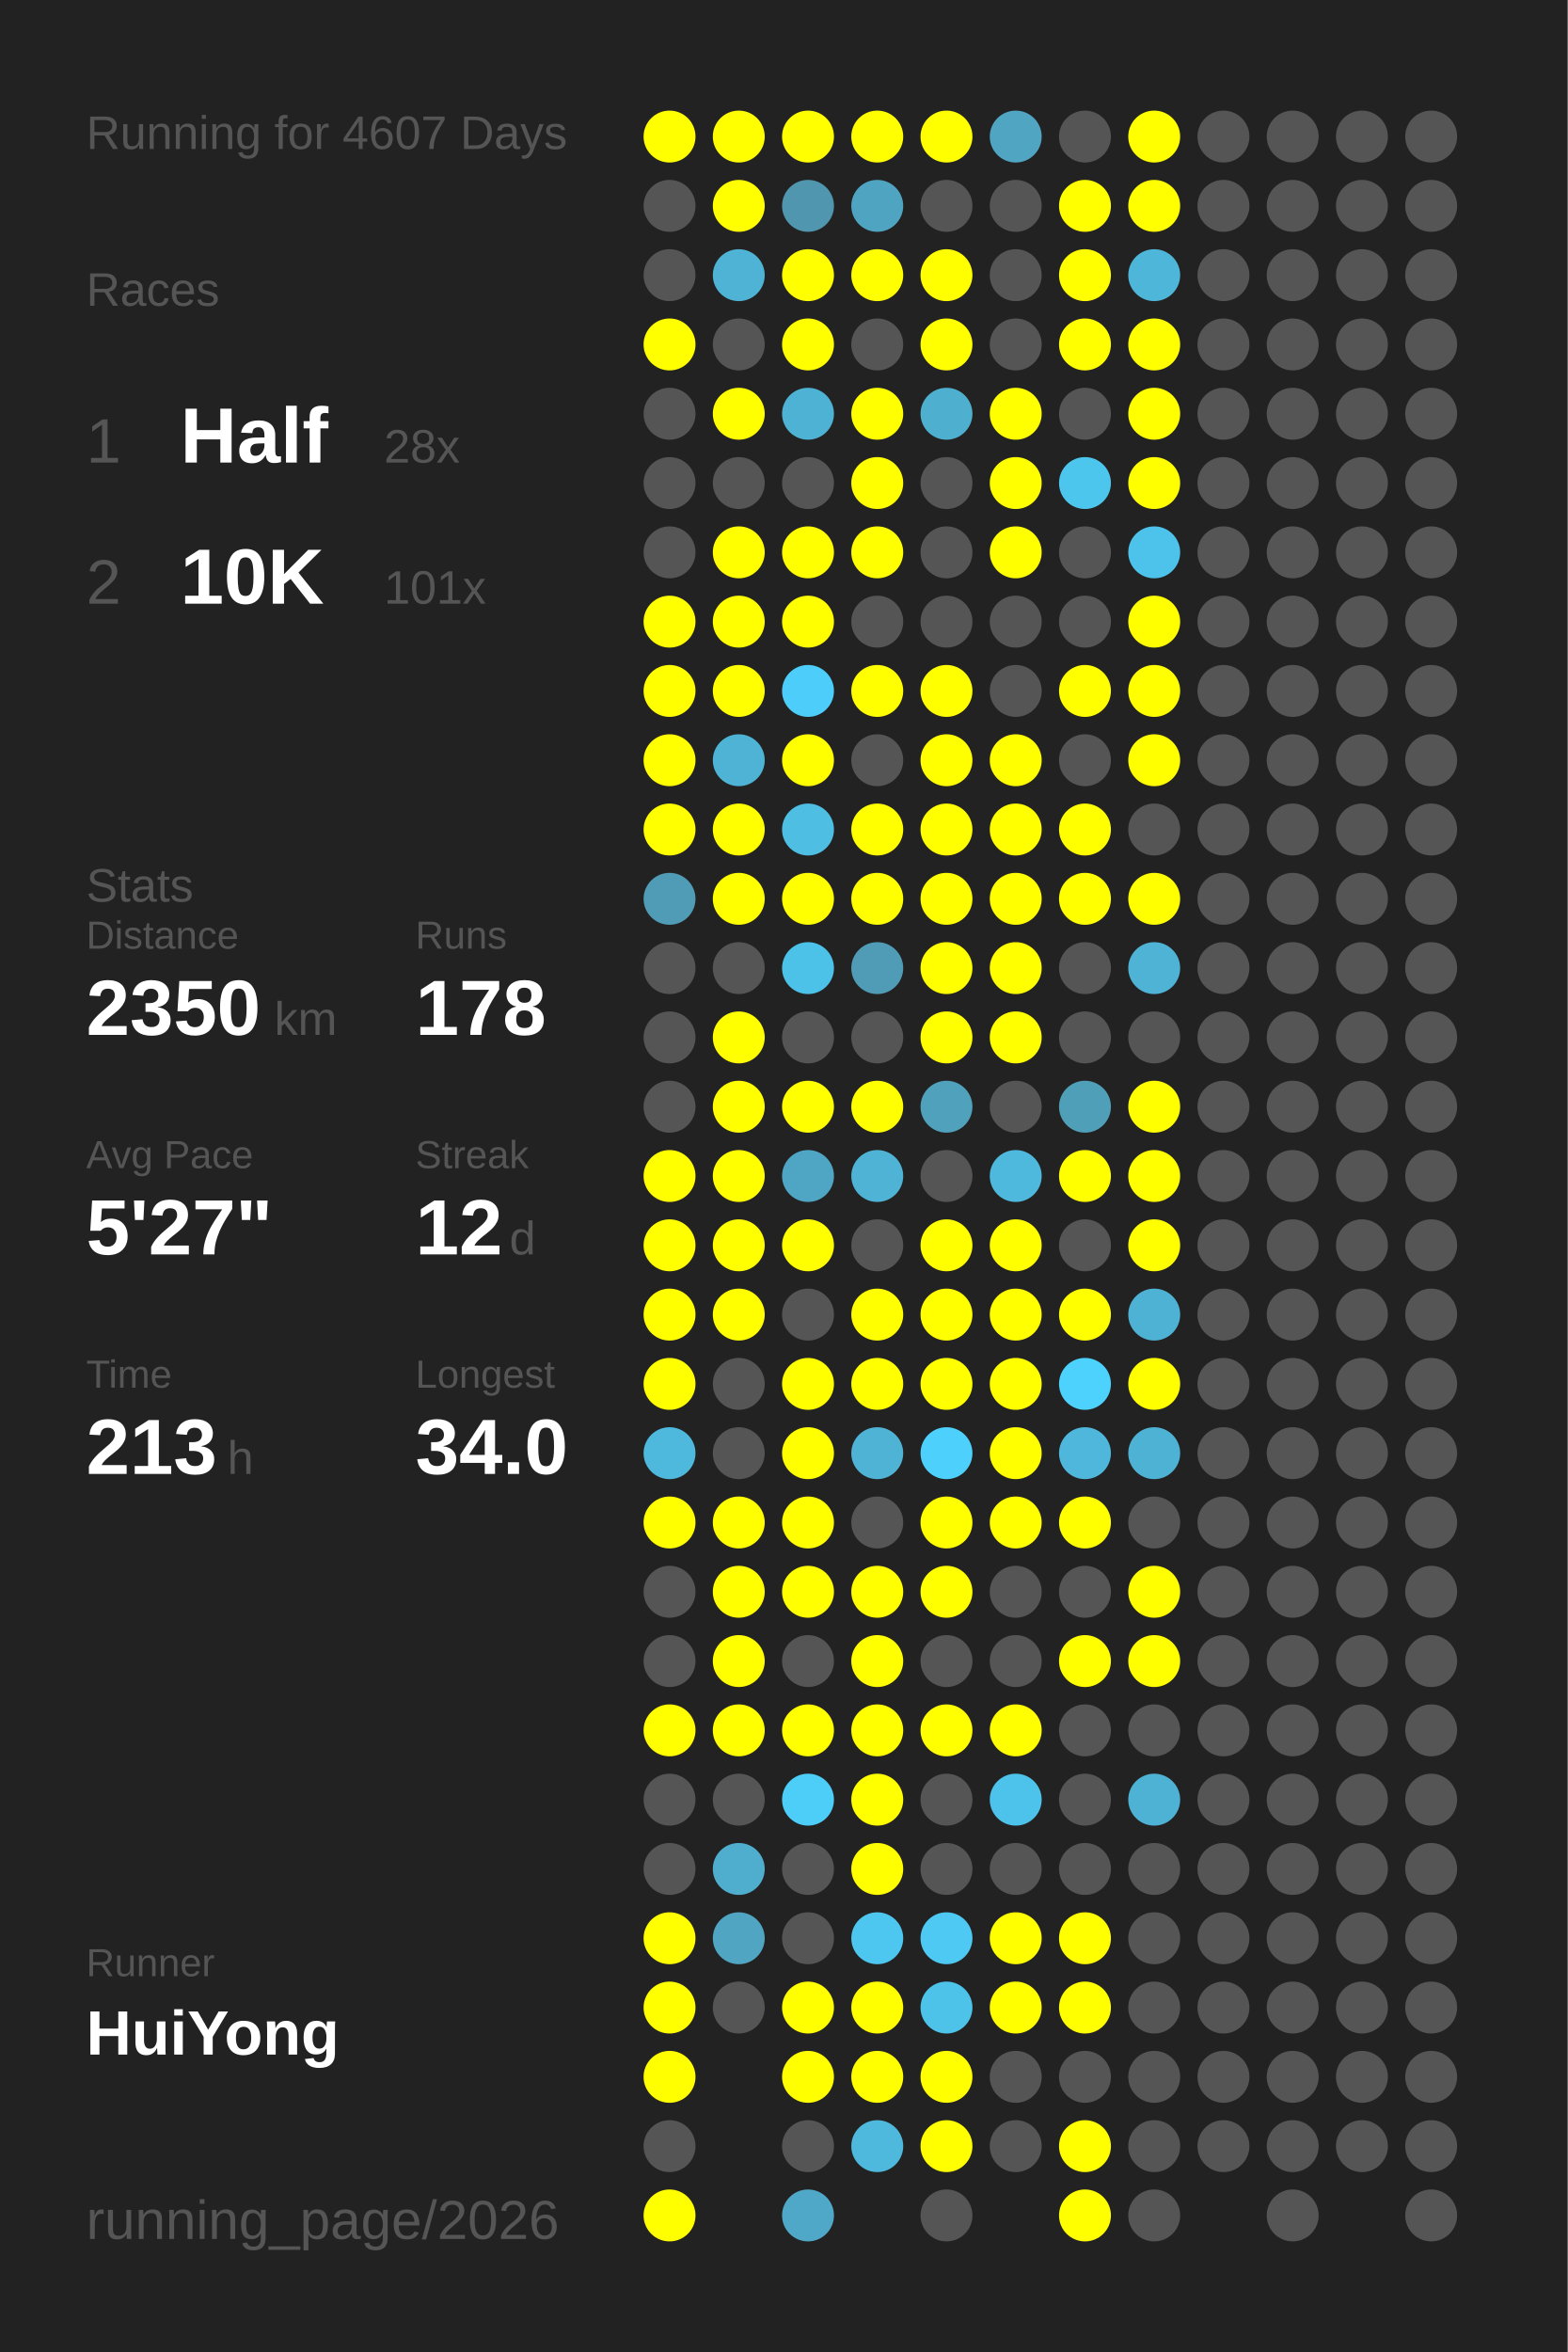
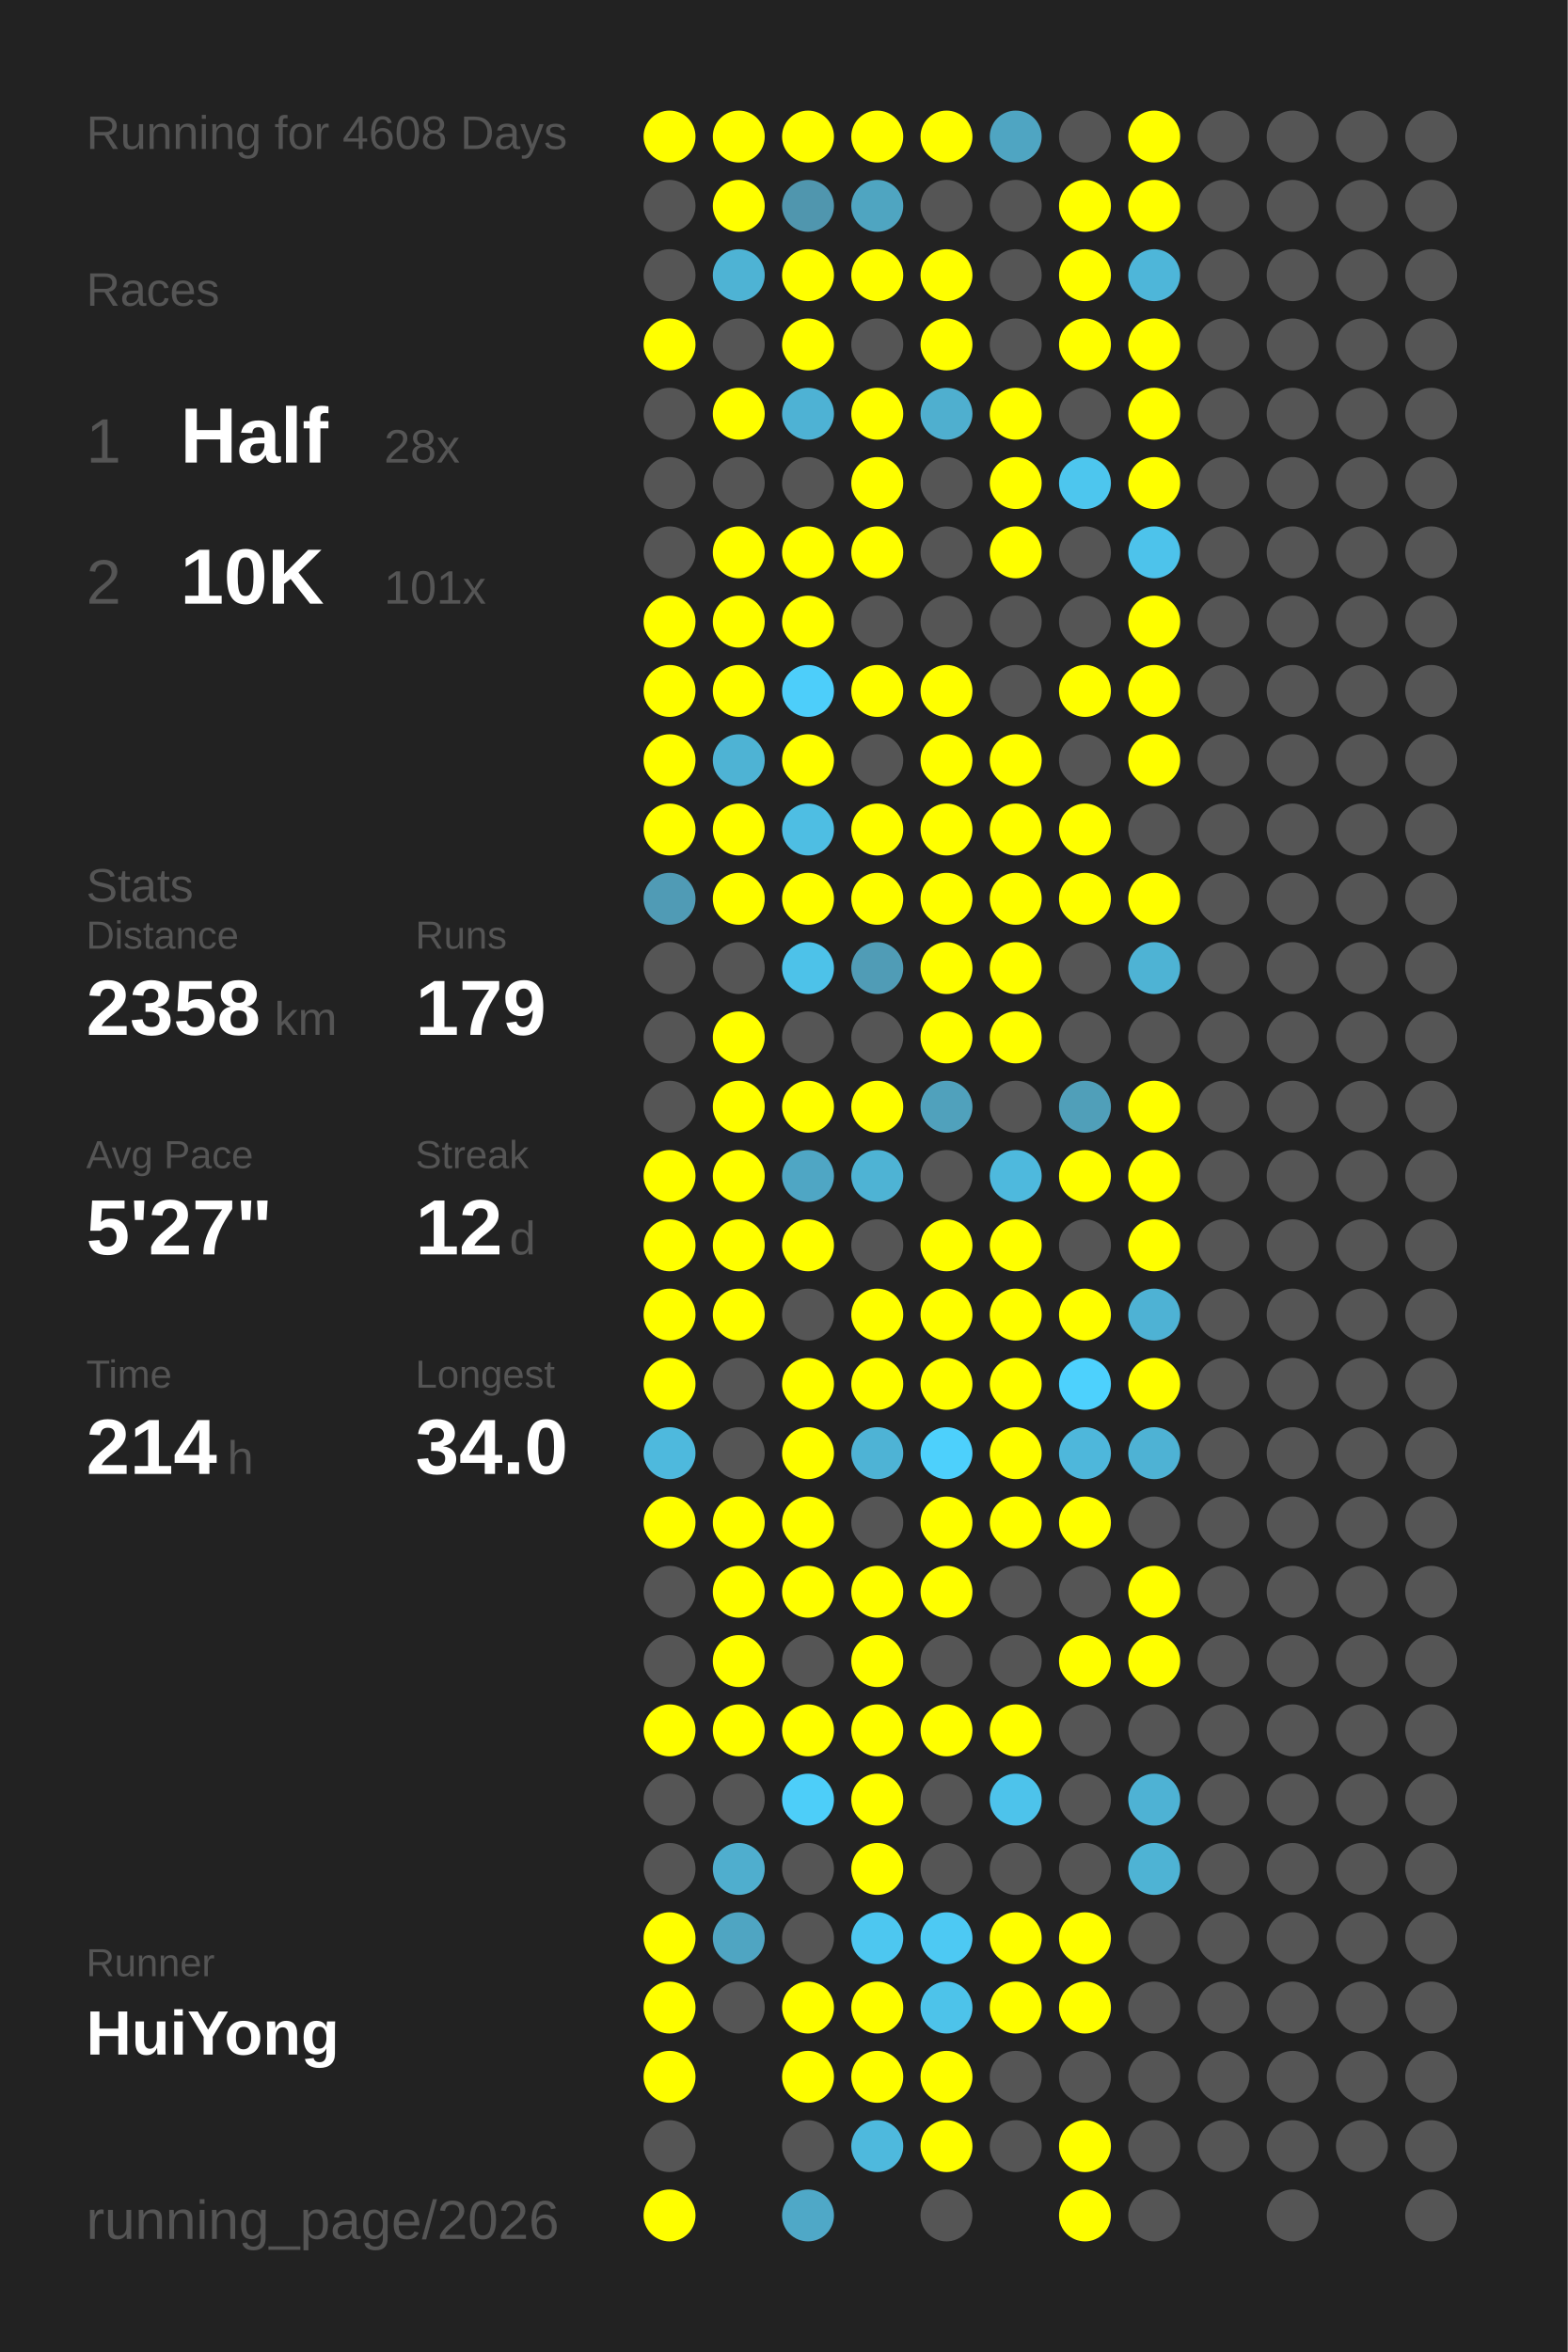
<svg xmlns="http://www.w3.org/2000/svg" baseProfile="full" height="300mm" version="1.1" viewBox="0,0,200,300" width="200mm">
  <defs />
  <rect fill="#222222" height="300" width="200" x="0" y="0" />
-   <text fill="#555555" style="font-size:6px; font-family:Arial;" x="11" y="19">Running for 4607 Days</text>
+   <text fill="#555555" style="font-size:6px; font-family:Arial;" x="11" y="19">Running for 4608 Days</text>
  <text fill="#555555" style="font-size:6px; font-family:Arial;" x="11" y="39">Races</text>
  <text fill="#555555" style="font-size:8px; font-family:Arial;" x="11" y="59">1</text>
  <text fill="#FFFFFF" style="font-size:10px; font-family:Arial; font-weight:bold;" x="23" y="59">Half</text>
  <text fill="#555555" style="font-size:6px; font-family:Arial;" x="49" y="59">28x</text>
  <text fill="#555555" style="font-size:8px; font-family:Arial;" x="11" y="77">2</text>
  <text fill="#FFFFFF" style="font-size:10px; font-family:Arial; font-weight:bold;" x="23" y="77">10K</text>
  <text fill="#555555" style="font-size:6px; font-family:Arial;" x="49" y="77">101x</text>
  <text fill="#555555" style="font-size:6px; font-family:Arial;" x="11" y="115">Stats</text>
  <text fill="#555555" style="font-size:5px; font-family:Arial;" x="11" y="121">Distance</text>
-   <text fill="#FFFFFF" style="font-size:10px; font-family:Arial; font-weight:bold;" x="11" y="132">2350</text>
+   <text fill="#FFFFFF" style="font-size:10px; font-family:Arial; font-weight:bold;" x="11" y="132">2358</text>
  <text fill="#555555" style="font-size:6px; font-family:Arial;" x="35" y="132">km</text>
  <text fill="#555555" style="font-size:5px; font-family:Arial;" x="53" y="121">Runs</text>
-   <text fill="#FFFFFF" style="font-size:10px; font-family:Arial; font-weight:bold;" x="53" y="132">178</text>
+   <text fill="#FFFFFF" style="font-size:10px; font-family:Arial; font-weight:bold;" x="53" y="132">179</text>
  <text fill="#555555" style="font-size:5px; font-family:Arial;" x="11" y="149">Avg Pace</text>
  <text fill="#FFFFFF" style="font-size:10px; font-family:Arial; font-weight:bold;" x="11" y="160">5'27"</text>
  <text fill="#555555" style="font-size:5px; font-family:Arial;" x="53" y="149">Streak</text>
  <text fill="#FFFFFF" style="font-size:10px; font-family:Arial; font-weight:bold;" x="53" y="160">12</text>
  <text fill="#555555" style="font-size:6px; font-family:Arial;" x="65" y="160">d</text>
  <text fill="#555555" style="font-size:5px; font-family:Arial;" x="11" y="177">Time</text>
-   <text fill="#FFFFFF" style="font-size:10px; font-family:Arial; font-weight:bold;" x="11" y="188">213</text>
+   <text fill="#FFFFFF" style="font-size:10px; font-family:Arial; font-weight:bold;" x="11" y="188">214</text>
  <text fill="#555555" style="font-size:6px; font-family:Arial;" x="29" y="188">h</text>
  <text fill="#555555" style="font-size:5px; font-family:Arial;" x="53" y="177">Longest</text>
  <text fill="#FFFFFF" style="font-size:10px; font-family:Arial; font-weight:bold;" x="53" y="188">34.0</text>
  <text fill="#555555" style="font-size:5px; font-family:Arial;" x="11" y="252.065">Runner</text>
  <text fill="#FFFFFF" style="font-size:8px; font-family:Arial; font-weight:bold;" x="11" y="262.065">HuiYong</text>
  <text fill="#555555" style="font-size:7px; font-family:Arial;" x="11" y="285.581">running_page/2026</text>
  <circle cx="85.417" cy="17.419" fill="#FFFF00" r="3.312" />
  <circle cx="85.417" cy="26.258" fill="#555555" r="3.312" />
  <circle cx="85.417" cy="35.097" fill="#555555" r="3.312" />
  <circle cx="85.417" cy="43.935" fill="#FFFF00" r="3.312" />
  <circle cx="85.417" cy="52.774" fill="#555555" r="3.312" />
  <circle cx="85.417" cy="61.613" fill="#555555" r="3.312" />
  <circle cx="85.417" cy="70.452" fill="#555555" r="3.312" />
  <circle cx="85.417" cy="79.29" fill="#FFFF00" r="3.312" />
  <circle cx="85.417" cy="88.129" fill="#FFFF00" r="3.312" />
  <circle cx="85.417" cy="96.968" fill="#FFFF00" r="3.312" />
  <circle cx="85.417" cy="105.806" fill="#FFFF00" r="3.312" />
  <circle cx="85.417" cy="114.645" fill="#509bb5" r="3.312" />
  <circle cx="85.417" cy="123.484" fill="#555555" r="3.312" />
  <circle cx="85.417" cy="132.323" fill="#555555" r="3.312" />
  <circle cx="85.417" cy="141.161" fill="#555555" r="3.312" />
  <circle cx="85.417" cy="150" fill="#FFFF00" r="3.312" />
  <circle cx="85.417" cy="158.839" fill="#FFFF00" r="3.312" />
  <circle cx="85.417" cy="167.677" fill="#FFFF00" r="3.312" />
  <circle cx="85.417" cy="176.516" fill="#FFFF00" r="3.312" />
  <circle cx="85.417" cy="185.355" fill="#4eb9dd" r="3.312" />
  <circle cx="85.417" cy="194.194" fill="#FFFF00" r="3.312" />
  <circle cx="85.417" cy="203.032" fill="#555555" r="3.312" />
  <circle cx="85.417" cy="211.871" fill="#555555" r="3.312" />
  <circle cx="85.417" cy="220.71" fill="#FFFF00" r="3.312" />
  <circle cx="85.417" cy="229.548" fill="#555555" r="3.312" />
  <circle cx="85.417" cy="238.387" fill="#555555" r="3.312" />
  <circle cx="85.417" cy="247.226" fill="#FFFF00" r="3.312" />
  <circle cx="85.417" cy="256.065" fill="#FFFF00" r="3.312" />
  <circle cx="85.417" cy="264.903" fill="#FFFF00" r="3.312" />
  <circle cx="85.417" cy="273.742" fill="#555555" r="3.312" />
  <circle cx="85.417" cy="282.581" fill="#FFFF00" r="3.312" />
  <circle cx="94.25" cy="17.419" fill="#FFFF00" r="3.312" />
  <circle cx="94.25" cy="26.258" fill="#FFFF00" r="3.312" />
  <circle cx="94.25" cy="35.097" fill="#4eb3d4" r="3.312" />
  <circle cx="94.25" cy="43.935" fill="#555555" r="3.312" />
  <circle cx="94.25" cy="52.774" fill="#FFFF00" r="3.312" />
  <circle cx="94.25" cy="61.613" fill="#555555" r="3.312" />
  <circle cx="94.25" cy="70.452" fill="#FFFF00" r="3.312" />
  <circle cx="94.25" cy="79.29" fill="#FFFF00" r="3.312" />
  <circle cx="94.25" cy="88.129" fill="#FFFF00" r="3.312" />
  <circle cx="94.25" cy="96.968" fill="#4eb3d4" r="3.312" />
  <circle cx="94.25" cy="105.806" fill="#FFFF00" r="3.312" />
  <circle cx="94.25" cy="114.645" fill="#FFFF00" r="3.312" />
  <circle cx="94.25" cy="123.484" fill="#555555" r="3.312" />
  <circle cx="94.25" cy="132.323" fill="#FFFF00" r="3.312" />
  <circle cx="94.25" cy="141.161" fill="#FFFF00" r="3.312" />
  <circle cx="94.25" cy="150" fill="#FFFF00" r="3.312" />
  <circle cx="94.25" cy="158.839" fill="#FFFF00" r="3.312" />
  <circle cx="94.25" cy="167.677" fill="#FFFF00" r="3.312" />
  <circle cx="94.25" cy="176.516" fill="#555555" r="3.312" />
  <circle cx="94.25" cy="185.355" fill="#555555" r="3.312" />
  <circle cx="94.25" cy="194.194" fill="#FFFF00" r="3.312" />
  <circle cx="94.25" cy="203.032" fill="#FFFF00" r="3.312" />
  <circle cx="94.25" cy="211.871" fill="#FFFF00" r="3.312" />
  <circle cx="94.25" cy="220.71" fill="#FFFF00" r="3.312" />
  <circle cx="94.25" cy="229.548" fill="#555555" r="3.312" />
  <circle cx="94.25" cy="238.387" fill="#4faece" r="3.312" />
  <circle cx="94.25" cy="247.226" fill="#4fa5c2" r="3.312" />
  <circle cx="94.25" cy="256.065" fill="#555555" r="3.312" />
  <circle cx="103.083" cy="17.419" fill="#FFFF00" r="3.312" />
  <circle cx="103.083" cy="26.258" fill="#5096ae" r="3.312" />
  <circle cx="103.083" cy="35.097" fill="#FFFF00" r="3.312" />
  <circle cx="103.083" cy="43.935" fill="#FFFF00" r="3.312" />
  <circle cx="103.083" cy="52.774" fill="#4eb2d4" r="3.312" />
  <circle cx="103.083" cy="61.613" fill="#555555" r="3.312" />
  <circle cx="103.083" cy="70.452" fill="#FFFF00" r="3.312" />
  <circle cx="103.083" cy="79.29" fill="#FFFF00" r="3.312" />
  <circle cx="103.083" cy="88.129" fill="#4dcefa" r="3.312" />
  <circle cx="103.083" cy="96.968" fill="#FFFF00" r="3.312" />
  <circle cx="103.083" cy="105.806" fill="#4ebee3" r="3.312" />
  <circle cx="103.083" cy="114.645" fill="#FFFF00" r="3.312" />
  <circle cx="103.083" cy="123.484" fill="#4dc2e9" r="3.312" />
  <circle cx="103.083" cy="132.323" fill="#555555" r="3.312" />
  <circle cx="103.083" cy="141.161" fill="#FFFF00" r="3.312" />
  <circle cx="103.083" cy="150" fill="#4fa6c4" r="3.312" />
  <circle cx="103.083" cy="158.839" fill="#FFFF00" r="3.312" />
  <circle cx="103.083" cy="167.677" fill="#555555" r="3.312" />
  <circle cx="103.083" cy="176.516" fill="#FFFF00" r="3.312" />
  <circle cx="103.083" cy="185.355" fill="#FFFF00" r="3.312" />
  <circle cx="103.083" cy="194.194" fill="#FFFF00" r="3.312" />
  <circle cx="103.083" cy="203.032" fill="#FFFF00" r="3.312" />
  <circle cx="103.083" cy="211.871" fill="#555555" r="3.312" />
  <circle cx="103.083" cy="220.71" fill="#FFFF00" r="3.312" />
  <circle cx="103.083" cy="229.548" fill="#4dcef9" r="3.312" />
  <circle cx="103.083" cy="238.387" fill="#555555" r="3.312" />
  <circle cx="103.083" cy="247.226" fill="#555555" r="3.312" />
  <circle cx="103.083" cy="256.065" fill="#FFFF00" r="3.312" />
  <circle cx="103.083" cy="264.903" fill="#FFFF00" r="3.312" />
  <circle cx="103.083" cy="273.742" fill="#555555" r="3.312" />
  <circle cx="103.083" cy="282.581" fill="#4fa8c7" r="3.312" />
  <circle cx="111.917" cy="17.419" fill="#FFFF00" r="3.312" />
  <circle cx="111.917" cy="26.258" fill="#4fa5c1" r="3.312" />
  <circle cx="111.917" cy="35.097" fill="#FFFF00" r="3.312" />
  <circle cx="111.917" cy="43.935" fill="#555555" r="3.312" />
  <circle cx="111.917" cy="52.774" fill="#FFFF00" r="3.312" />
  <circle cx="111.917" cy="61.613" fill="#FFFF00" r="3.312" />
  <circle cx="111.917" cy="70.452" fill="#FFFF00" r="3.312" />
  <circle cx="111.917" cy="79.29" fill="#555555" r="3.312" />
  <circle cx="111.917" cy="88.129" fill="#FFFF00" r="3.312" />
  <circle cx="111.917" cy="96.968" fill="#555555" r="3.312" />
  <circle cx="111.917" cy="105.806" fill="#FFFF00" r="3.312" />
  <circle cx="111.917" cy="114.645" fill="#FFFF00" r="3.312" />
  <circle cx="111.917" cy="123.484" fill="#509cb6" r="3.312" />
  <circle cx="111.917" cy="132.323" fill="#555555" r="3.312" />
  <circle cx="111.917" cy="141.161" fill="#FFFF00" r="3.312" />
  <circle cx="111.917" cy="150" fill="#4eb3d4" r="3.312" />
  <circle cx="111.917" cy="158.839" fill="#555555" r="3.312" />
  <circle cx="111.917" cy="167.677" fill="#FFFF00" r="3.312" />
  <circle cx="111.917" cy="176.516" fill="#FFFF00" r="3.312" />
  <circle cx="111.917" cy="185.355" fill="#4eb3d5" r="3.312" />
  <circle cx="111.917" cy="194.194" fill="#555555" r="3.312" />
  <circle cx="111.917" cy="203.032" fill="#FFFF00" r="3.312" />
  <circle cx="111.917" cy="211.871" fill="#FFFF00" r="3.312" />
  <circle cx="111.917" cy="220.71" fill="#FFFF00" r="3.312" />
  <circle cx="111.917" cy="229.548" fill="#FFFF00" r="3.312" />
  <circle cx="111.917" cy="238.387" fill="#FFFF00" r="3.312" />
  <circle cx="111.917" cy="247.226" fill="#4dc7f0" r="3.312" />
  <circle cx="111.917" cy="256.065" fill="#FFFF00" r="3.312" />
  <circle cx="111.917" cy="264.903" fill="#FFFF00" r="3.312" />
  <circle cx="111.917" cy="273.742" fill="#4eb9dd" r="3.312" />
  <circle cx="120.75" cy="17.419" fill="#FFFF00" r="3.312" />
  <circle cx="120.75" cy="26.258" fill="#555555" r="3.312" />
  <circle cx="120.75" cy="35.097" fill="#FFFF00" r="3.312" />
  <circle cx="120.75" cy="43.935" fill="#FFFF00" r="3.312" />
  <circle cx="120.75" cy="52.774" fill="#4fafcf" r="3.312" />
  <circle cx="120.75" cy="61.613" fill="#555555" r="3.312" />
  <circle cx="120.75" cy="70.452" fill="#555555" r="3.312" />
  <circle cx="120.75" cy="79.29" fill="#555555" r="3.312" />
  <circle cx="120.75" cy="88.129" fill="#FFFF00" r="3.312" />
  <circle cx="120.75" cy="96.968" fill="#FFFF00" r="3.312" />
  <circle cx="120.75" cy="105.806" fill="#FFFF00" r="3.312" />
  <circle cx="120.75" cy="114.645" fill="#FFFF00" r="3.312" />
  <circle cx="120.75" cy="123.484" fill="#FFFF00" r="3.312" />
  <circle cx="120.75" cy="132.323" fill="#FFFF00" r="3.312" />
  <circle cx="120.75" cy="141.161" fill="#50a1bc" r="3.312" />
  <circle cx="120.75" cy="150" fill="#555555" r="3.312" />
  <circle cx="120.75" cy="158.839" fill="#FFFF00" r="3.312" />
  <circle cx="120.75" cy="167.677" fill="#FFFF00" r="3.312" />
  <circle cx="120.75" cy="176.516" fill="#FFFF00" r="3.312" />
  <circle cx="120.75" cy="185.355" fill="#4dd0fc" r="3.312" />
  <circle cx="120.75" cy="194.194" fill="#FFFF00" r="3.312" />
  <circle cx="120.75" cy="203.032" fill="#FFFF00" r="3.312" />
  <circle cx="120.75" cy="211.871" fill="#555555" r="3.312" />
  <circle cx="120.75" cy="220.71" fill="#FFFF00" r="3.312" />
  <circle cx="120.75" cy="229.548" fill="#555555" r="3.312" />
  <circle cx="120.75" cy="238.387" fill="#555555" r="3.312" />
  <circle cx="120.75" cy="247.226" fill="#4dc9f3" r="3.312" />
  <circle cx="120.75" cy="256.065" fill="#4dc3ea" r="3.312" />
  <circle cx="120.75" cy="264.903" fill="#FFFF00" r="3.312" />
  <circle cx="120.75" cy="273.742" fill="#FFFF00" r="3.312" />
  <circle cx="120.75" cy="282.581" fill="#555555" r="3.312" />
  <circle cx="129.583" cy="17.419" fill="#4fa5c2" r="3.312" />
  <circle cx="129.583" cy="26.258" fill="#555555" r="3.312" />
  <circle cx="129.583" cy="35.097" fill="#555555" r="3.312" />
  <circle cx="129.583" cy="43.935" fill="#555555" r="3.312" />
  <circle cx="129.583" cy="52.774" fill="#FFFF00" r="3.312" />
  <circle cx="129.583" cy="61.613" fill="#FFFF00" r="3.312" />
  <circle cx="129.583" cy="70.452" fill="#FFFF00" r="3.312" />
  <circle cx="129.583" cy="79.29" fill="#555555" r="3.312" />
  <circle cx="129.583" cy="88.129" fill="#555555" r="3.312" />
  <circle cx="129.583" cy="96.968" fill="#FFFF00" r="3.312" />
  <circle cx="129.583" cy="105.806" fill="#FFFF00" r="3.312" />
  <circle cx="129.583" cy="114.645" fill="#FFFF00" r="3.312" />
  <circle cx="129.583" cy="123.484" fill="#FFFF00" r="3.312" />
  <circle cx="129.583" cy="132.323" fill="#FFFF00" r="3.312" />
  <circle cx="129.583" cy="141.161" fill="#555555" r="3.312" />
  <circle cx="129.583" cy="150" fill="#4eb9dd" r="3.312" />
  <circle cx="129.583" cy="158.839" fill="#FFFF00" r="3.312" />
  <circle cx="129.583" cy="167.677" fill="#FFFF00" r="3.312" />
  <circle cx="129.583" cy="176.516" fill="#FFFF00" r="3.312" />
  <circle cx="129.583" cy="185.355" fill="#FFFF00" r="3.312" />
  <circle cx="129.583" cy="194.194" fill="#FFFF00" r="3.312" />
  <circle cx="129.583" cy="203.032" fill="#555555" r="3.312" />
  <circle cx="129.583" cy="211.871" fill="#555555" r="3.312" />
  <circle cx="129.583" cy="220.71" fill="#FFFF00" r="3.312" />
  <circle cx="129.583" cy="229.548" fill="#4dc3eb" r="3.312" />
  <circle cx="129.583" cy="238.387" fill="#555555" r="3.312" />
  <circle cx="129.583" cy="247.226" fill="#FFFF00" r="3.312" />
  <circle cx="129.583" cy="256.065" fill="#FFFF00" r="3.312" />
  <circle cx="129.583" cy="264.903" fill="#555555" r="3.312" />
  <circle cx="129.583" cy="273.742" fill="#555555" r="3.312" />
  <circle cx="138.417" cy="17.419" fill="#555555" r="3.312" />
  <circle cx="138.417" cy="26.258" fill="#FFFF00" r="3.312" />
  <circle cx="138.417" cy="35.097" fill="#FFFF00" r="3.312" />
  <circle cx="138.417" cy="43.935" fill="#FFFF00" r="3.312" />
  <circle cx="138.417" cy="52.774" fill="#555555" r="3.312" />
  <circle cx="138.417" cy="61.613" fill="#4dc6ee" r="3.312" />
  <circle cx="138.417" cy="70.452" fill="#555555" r="3.312" />
  <circle cx="138.417" cy="79.29" fill="#555555" r="3.312" />
  <circle cx="138.417" cy="88.129" fill="#FFFF00" r="3.312" />
  <circle cx="138.417" cy="96.968" fill="#555555" r="3.312" />
  <circle cx="138.417" cy="105.806" fill="#FFFF00" r="3.312" />
  <circle cx="138.417" cy="114.645" fill="#FFFF00" r="3.312" />
  <circle cx="138.417" cy="123.484" fill="#555555" r="3.312" />
  <circle cx="138.417" cy="132.323" fill="#555555" r="3.312" />
  <circle cx="138.417" cy="141.161" fill="#509fb9" r="3.312" />
  <circle cx="138.417" cy="150" fill="#FFFF00" r="3.312" />
  <circle cx="138.417" cy="158.839" fill="#555555" r="3.312" />
  <circle cx="138.417" cy="167.677" fill="#FFFF00" r="3.312" />
  <circle cx="138.417" cy="176.516" fill="#4dd1fd" r="3.312" />
  <circle cx="138.417" cy="185.355" fill="#4eb7db" r="3.312" />
  <circle cx="138.417" cy="194.194" fill="#FFFF00" r="3.312" />
  <circle cx="138.417" cy="203.032" fill="#555555" r="3.312" />
  <circle cx="138.417" cy="211.871" fill="#FFFF00" r="3.312" />
  <circle cx="138.417" cy="220.71" fill="#555555" r="3.312" />
  <circle cx="138.417" cy="229.548" fill="#555555" r="3.312" />
  <circle cx="138.417" cy="238.387" fill="#555555" r="3.312" />
  <circle cx="138.417" cy="247.226" fill="#FFFF00" r="3.312" />
  <circle cx="138.417" cy="256.065" fill="#FFFF00" r="3.312" />
  <circle cx="138.417" cy="264.903" fill="#555555" r="3.312" />
  <circle cx="138.417" cy="273.742" fill="#FFFF00" r="3.312" />
  <circle cx="138.417" cy="282.581" fill="#FFFF00" r="3.312" />
  <circle cx="147.25" cy="17.419" fill="#FFFF00" r="3.312" />
  <circle cx="147.25" cy="26.258" fill="#FFFF00" r="3.312" />
  <circle cx="147.25" cy="35.097" fill="#4eb6d9" r="3.312" />
  <circle cx="147.25" cy="43.935" fill="#FFFF00" r="3.312" />
  <circle cx="147.25" cy="52.774" fill="#FFFF00" r="3.312" />
  <circle cx="147.25" cy="61.613" fill="#FFFF00" r="3.312" />
  <circle cx="147.25" cy="70.452" fill="#4dc3eb" r="3.312" />
  <circle cx="147.25" cy="79.29" fill="#FFFF00" r="3.312" />
  <circle cx="147.25" cy="88.129" fill="#FFFF00" r="3.312" />
  <circle cx="147.25" cy="96.968" fill="#FFFF00" r="3.312" />
  <circle cx="147.25" cy="105.806" fill="#555555" r="3.312" />
  <circle cx="147.25" cy="114.645" fill="#FFFF00" r="3.312" />
  <circle cx="147.25" cy="123.484" fill="#4eb3d4" r="3.312" />
  <circle cx="147.25" cy="132.323" fill="#555555" r="3.312" />
  <circle cx="147.25" cy="141.161" fill="#FFFF00" r="3.312" />
  <circle cx="147.25" cy="150" fill="#FFFF00" r="3.312" />
  <circle cx="147.25" cy="158.839" fill="#FFFF00" r="3.312" />
  <circle cx="147.25" cy="167.677" fill="#4eb2d4" r="3.312" />
  <circle cx="147.25" cy="176.516" fill="#FFFF00" r="3.312" />
  <circle cx="147.25" cy="185.355" fill="#4eb2d4" r="3.312" />
  <circle cx="147.25" cy="194.194" fill="#555555" r="3.312" />
  <circle cx="147.25" cy="203.032" fill="#FFFF00" r="3.312" />
  <circle cx="147.25" cy="211.871" fill="#FFFF00" r="3.312" />
  <circle cx="147.25" cy="220.71" fill="#555555" r="3.312" />
  <circle cx="147.25" cy="229.548" fill="#4eb2d4" r="3.312" />
-   <circle cx="147.25" cy="238.387" fill="#555555" r="3.312" />
+   <circle cx="147.25" cy="238.387" fill="#4eb3d4" r="3.312" />
  <circle cx="147.25" cy="247.226" fill="#555555" r="3.312" />
  <circle cx="147.25" cy="256.065" fill="#555555" r="3.312" />
  <circle cx="147.25" cy="264.903" fill="#555555" r="3.312" />
  <circle cx="147.25" cy="273.742" fill="#555555" r="3.312" />
  <circle cx="147.25" cy="282.581" fill="#555555" r="3.312" />
  <circle cx="156.083" cy="17.419" fill="#555555" r="3.312" />
  <circle cx="156.083" cy="26.258" fill="#555555" r="3.312" />
  <circle cx="156.083" cy="35.097" fill="#555555" r="3.312" />
  <circle cx="156.083" cy="43.935" fill="#555555" r="3.312" />
  <circle cx="156.083" cy="52.774" fill="#555555" r="3.312" />
  <circle cx="156.083" cy="61.613" fill="#555555" r="3.312" />
  <circle cx="156.083" cy="70.452" fill="#555555" r="3.312" />
  <circle cx="156.083" cy="79.29" fill="#555555" r="3.312" />
  <circle cx="156.083" cy="88.129" fill="#555555" r="3.312" />
  <circle cx="156.083" cy="96.968" fill="#555555" r="3.312" />
  <circle cx="156.083" cy="105.806" fill="#555555" r="3.312" />
  <circle cx="156.083" cy="114.645" fill="#555555" r="3.312" />
  <circle cx="156.083" cy="123.484" fill="#555555" r="3.312" />
  <circle cx="156.083" cy="132.323" fill="#555555" r="3.312" />
  <circle cx="156.083" cy="141.161" fill="#555555" r="3.312" />
  <circle cx="156.083" cy="150" fill="#555555" r="3.312" />
  <circle cx="156.083" cy="158.839" fill="#555555" r="3.312" />
  <circle cx="156.083" cy="167.677" fill="#555555" r="3.312" />
  <circle cx="156.083" cy="176.516" fill="#555555" r="3.312" />
  <circle cx="156.083" cy="185.355" fill="#555555" r="3.312" />
  <circle cx="156.083" cy="194.194" fill="#555555" r="3.312" />
  <circle cx="156.083" cy="203.032" fill="#555555" r="3.312" />
  <circle cx="156.083" cy="211.871" fill="#555555" r="3.312" />
  <circle cx="156.083" cy="220.71" fill="#555555" r="3.312" />
  <circle cx="156.083" cy="229.548" fill="#555555" r="3.312" />
  <circle cx="156.083" cy="238.387" fill="#555555" r="3.312" />
  <circle cx="156.083" cy="247.226" fill="#555555" r="3.312" />
  <circle cx="156.083" cy="256.065" fill="#555555" r="3.312" />
  <circle cx="156.083" cy="264.903" fill="#555555" r="3.312" />
  <circle cx="156.083" cy="273.742" fill="#555555" r="3.312" />
  <circle cx="164.917" cy="17.419" fill="#555555" r="3.312" />
  <circle cx="164.917" cy="26.258" fill="#555555" r="3.312" />
  <circle cx="164.917" cy="35.097" fill="#555555" r="3.312" />
  <circle cx="164.917" cy="43.935" fill="#555555" r="3.312" />
  <circle cx="164.917" cy="52.774" fill="#555555" r="3.312" />
  <circle cx="164.917" cy="61.613" fill="#555555" r="3.312" />
  <circle cx="164.917" cy="70.452" fill="#555555" r="3.312" />
  <circle cx="164.917" cy="79.29" fill="#555555" r="3.312" />
  <circle cx="164.917" cy="88.129" fill="#555555" r="3.312" />
  <circle cx="164.917" cy="96.968" fill="#555555" r="3.312" />
  <circle cx="164.917" cy="105.806" fill="#555555" r="3.312" />
  <circle cx="164.917" cy="114.645" fill="#555555" r="3.312" />
  <circle cx="164.917" cy="123.484" fill="#555555" r="3.312" />
  <circle cx="164.917" cy="132.323" fill="#555555" r="3.312" />
  <circle cx="164.917" cy="141.161" fill="#555555" r="3.312" />
  <circle cx="164.917" cy="150" fill="#555555" r="3.312" />
  <circle cx="164.917" cy="158.839" fill="#555555" r="3.312" />
  <circle cx="164.917" cy="167.677" fill="#555555" r="3.312" />
  <circle cx="164.917" cy="176.516" fill="#555555" r="3.312" />
  <circle cx="164.917" cy="185.355" fill="#555555" r="3.312" />
  <circle cx="164.917" cy="194.194" fill="#555555" r="3.312" />
  <circle cx="164.917" cy="203.032" fill="#555555" r="3.312" />
  <circle cx="164.917" cy="211.871" fill="#555555" r="3.312" />
  <circle cx="164.917" cy="220.71" fill="#555555" r="3.312" />
  <circle cx="164.917" cy="229.548" fill="#555555" r="3.312" />
  <circle cx="164.917" cy="238.387" fill="#555555" r="3.312" />
  <circle cx="164.917" cy="247.226" fill="#555555" r="3.312" />
  <circle cx="164.917" cy="256.065" fill="#555555" r="3.312" />
  <circle cx="164.917" cy="264.903" fill="#555555" r="3.312" />
  <circle cx="164.917" cy="273.742" fill="#555555" r="3.312" />
  <circle cx="164.917" cy="282.581" fill="#555555" r="3.312" />
  <circle cx="173.75" cy="17.419" fill="#555555" r="3.312" />
  <circle cx="173.75" cy="26.258" fill="#555555" r="3.312" />
  <circle cx="173.75" cy="35.097" fill="#555555" r="3.312" />
  <circle cx="173.75" cy="43.935" fill="#555555" r="3.312" />
  <circle cx="173.75" cy="52.774" fill="#555555" r="3.312" />
  <circle cx="173.75" cy="61.613" fill="#555555" r="3.312" />
  <circle cx="173.75" cy="70.452" fill="#555555" r="3.312" />
  <circle cx="173.75" cy="79.29" fill="#555555" r="3.312" />
  <circle cx="173.75" cy="88.129" fill="#555555" r="3.312" />
  <circle cx="173.75" cy="96.968" fill="#555555" r="3.312" />
  <circle cx="173.75" cy="105.806" fill="#555555" r="3.312" />
  <circle cx="173.75" cy="114.645" fill="#555555" r="3.312" />
  <circle cx="173.75" cy="123.484" fill="#555555" r="3.312" />
  <circle cx="173.75" cy="132.323" fill="#555555" r="3.312" />
  <circle cx="173.75" cy="141.161" fill="#555555" r="3.312" />
  <circle cx="173.75" cy="150" fill="#555555" r="3.312" />
  <circle cx="173.75" cy="158.839" fill="#555555" r="3.312" />
  <circle cx="173.75" cy="167.677" fill="#555555" r="3.312" />
  <circle cx="173.75" cy="176.516" fill="#555555" r="3.312" />
  <circle cx="173.75" cy="185.355" fill="#555555" r="3.312" />
  <circle cx="173.75" cy="194.194" fill="#555555" r="3.312" />
  <circle cx="173.75" cy="203.032" fill="#555555" r="3.312" />
  <circle cx="173.75" cy="211.871" fill="#555555" r="3.312" />
  <circle cx="173.75" cy="220.71" fill="#555555" r="3.312" />
  <circle cx="173.75" cy="229.548" fill="#555555" r="3.312" />
  <circle cx="173.75" cy="238.387" fill="#555555" r="3.312" />
  <circle cx="173.75" cy="247.226" fill="#555555" r="3.312" />
  <circle cx="173.75" cy="256.065" fill="#555555" r="3.312" />
  <circle cx="173.75" cy="264.903" fill="#555555" r="3.312" />
  <circle cx="173.75" cy="273.742" fill="#555555" r="3.312" />
  <circle cx="182.583" cy="17.419" fill="#555555" r="3.312" />
  <circle cx="182.583" cy="26.258" fill="#555555" r="3.312" />
  <circle cx="182.583" cy="35.097" fill="#555555" r="3.312" />
  <circle cx="182.583" cy="43.935" fill="#555555" r="3.312" />
  <circle cx="182.583" cy="52.774" fill="#555555" r="3.312" />
  <circle cx="182.583" cy="61.613" fill="#555555" r="3.312" />
  <circle cx="182.583" cy="70.452" fill="#555555" r="3.312" />
  <circle cx="182.583" cy="79.29" fill="#555555" r="3.312" />
  <circle cx="182.583" cy="88.129" fill="#555555" r="3.312" />
  <circle cx="182.583" cy="96.968" fill="#555555" r="3.312" />
  <circle cx="182.583" cy="105.806" fill="#555555" r="3.312" />
  <circle cx="182.583" cy="114.645" fill="#555555" r="3.312" />
  <circle cx="182.583" cy="123.484" fill="#555555" r="3.312" />
  <circle cx="182.583" cy="132.323" fill="#555555" r="3.312" />
  <circle cx="182.583" cy="141.161" fill="#555555" r="3.312" />
  <circle cx="182.583" cy="150" fill="#555555" r="3.312" />
  <circle cx="182.583" cy="158.839" fill="#555555" r="3.312" />
  <circle cx="182.583" cy="167.677" fill="#555555" r="3.312" />
  <circle cx="182.583" cy="176.516" fill="#555555" r="3.312" />
  <circle cx="182.583" cy="185.355" fill="#555555" r="3.312" />
  <circle cx="182.583" cy="194.194" fill="#555555" r="3.312" />
  <circle cx="182.583" cy="203.032" fill="#555555" r="3.312" />
  <circle cx="182.583" cy="211.871" fill="#555555" r="3.312" />
  <circle cx="182.583" cy="220.71" fill="#555555" r="3.312" />
  <circle cx="182.583" cy="229.548" fill="#555555" r="3.312" />
  <circle cx="182.583" cy="238.387" fill="#555555" r="3.312" />
  <circle cx="182.583" cy="247.226" fill="#555555" r="3.312" />
  <circle cx="182.583" cy="256.065" fill="#555555" r="3.312" />
  <circle cx="182.583" cy="264.903" fill="#555555" r="3.312" />
  <circle cx="182.583" cy="273.742" fill="#555555" r="3.312" />
  <circle cx="182.583" cy="282.581" fill="#555555" r="3.312" />
</svg>
